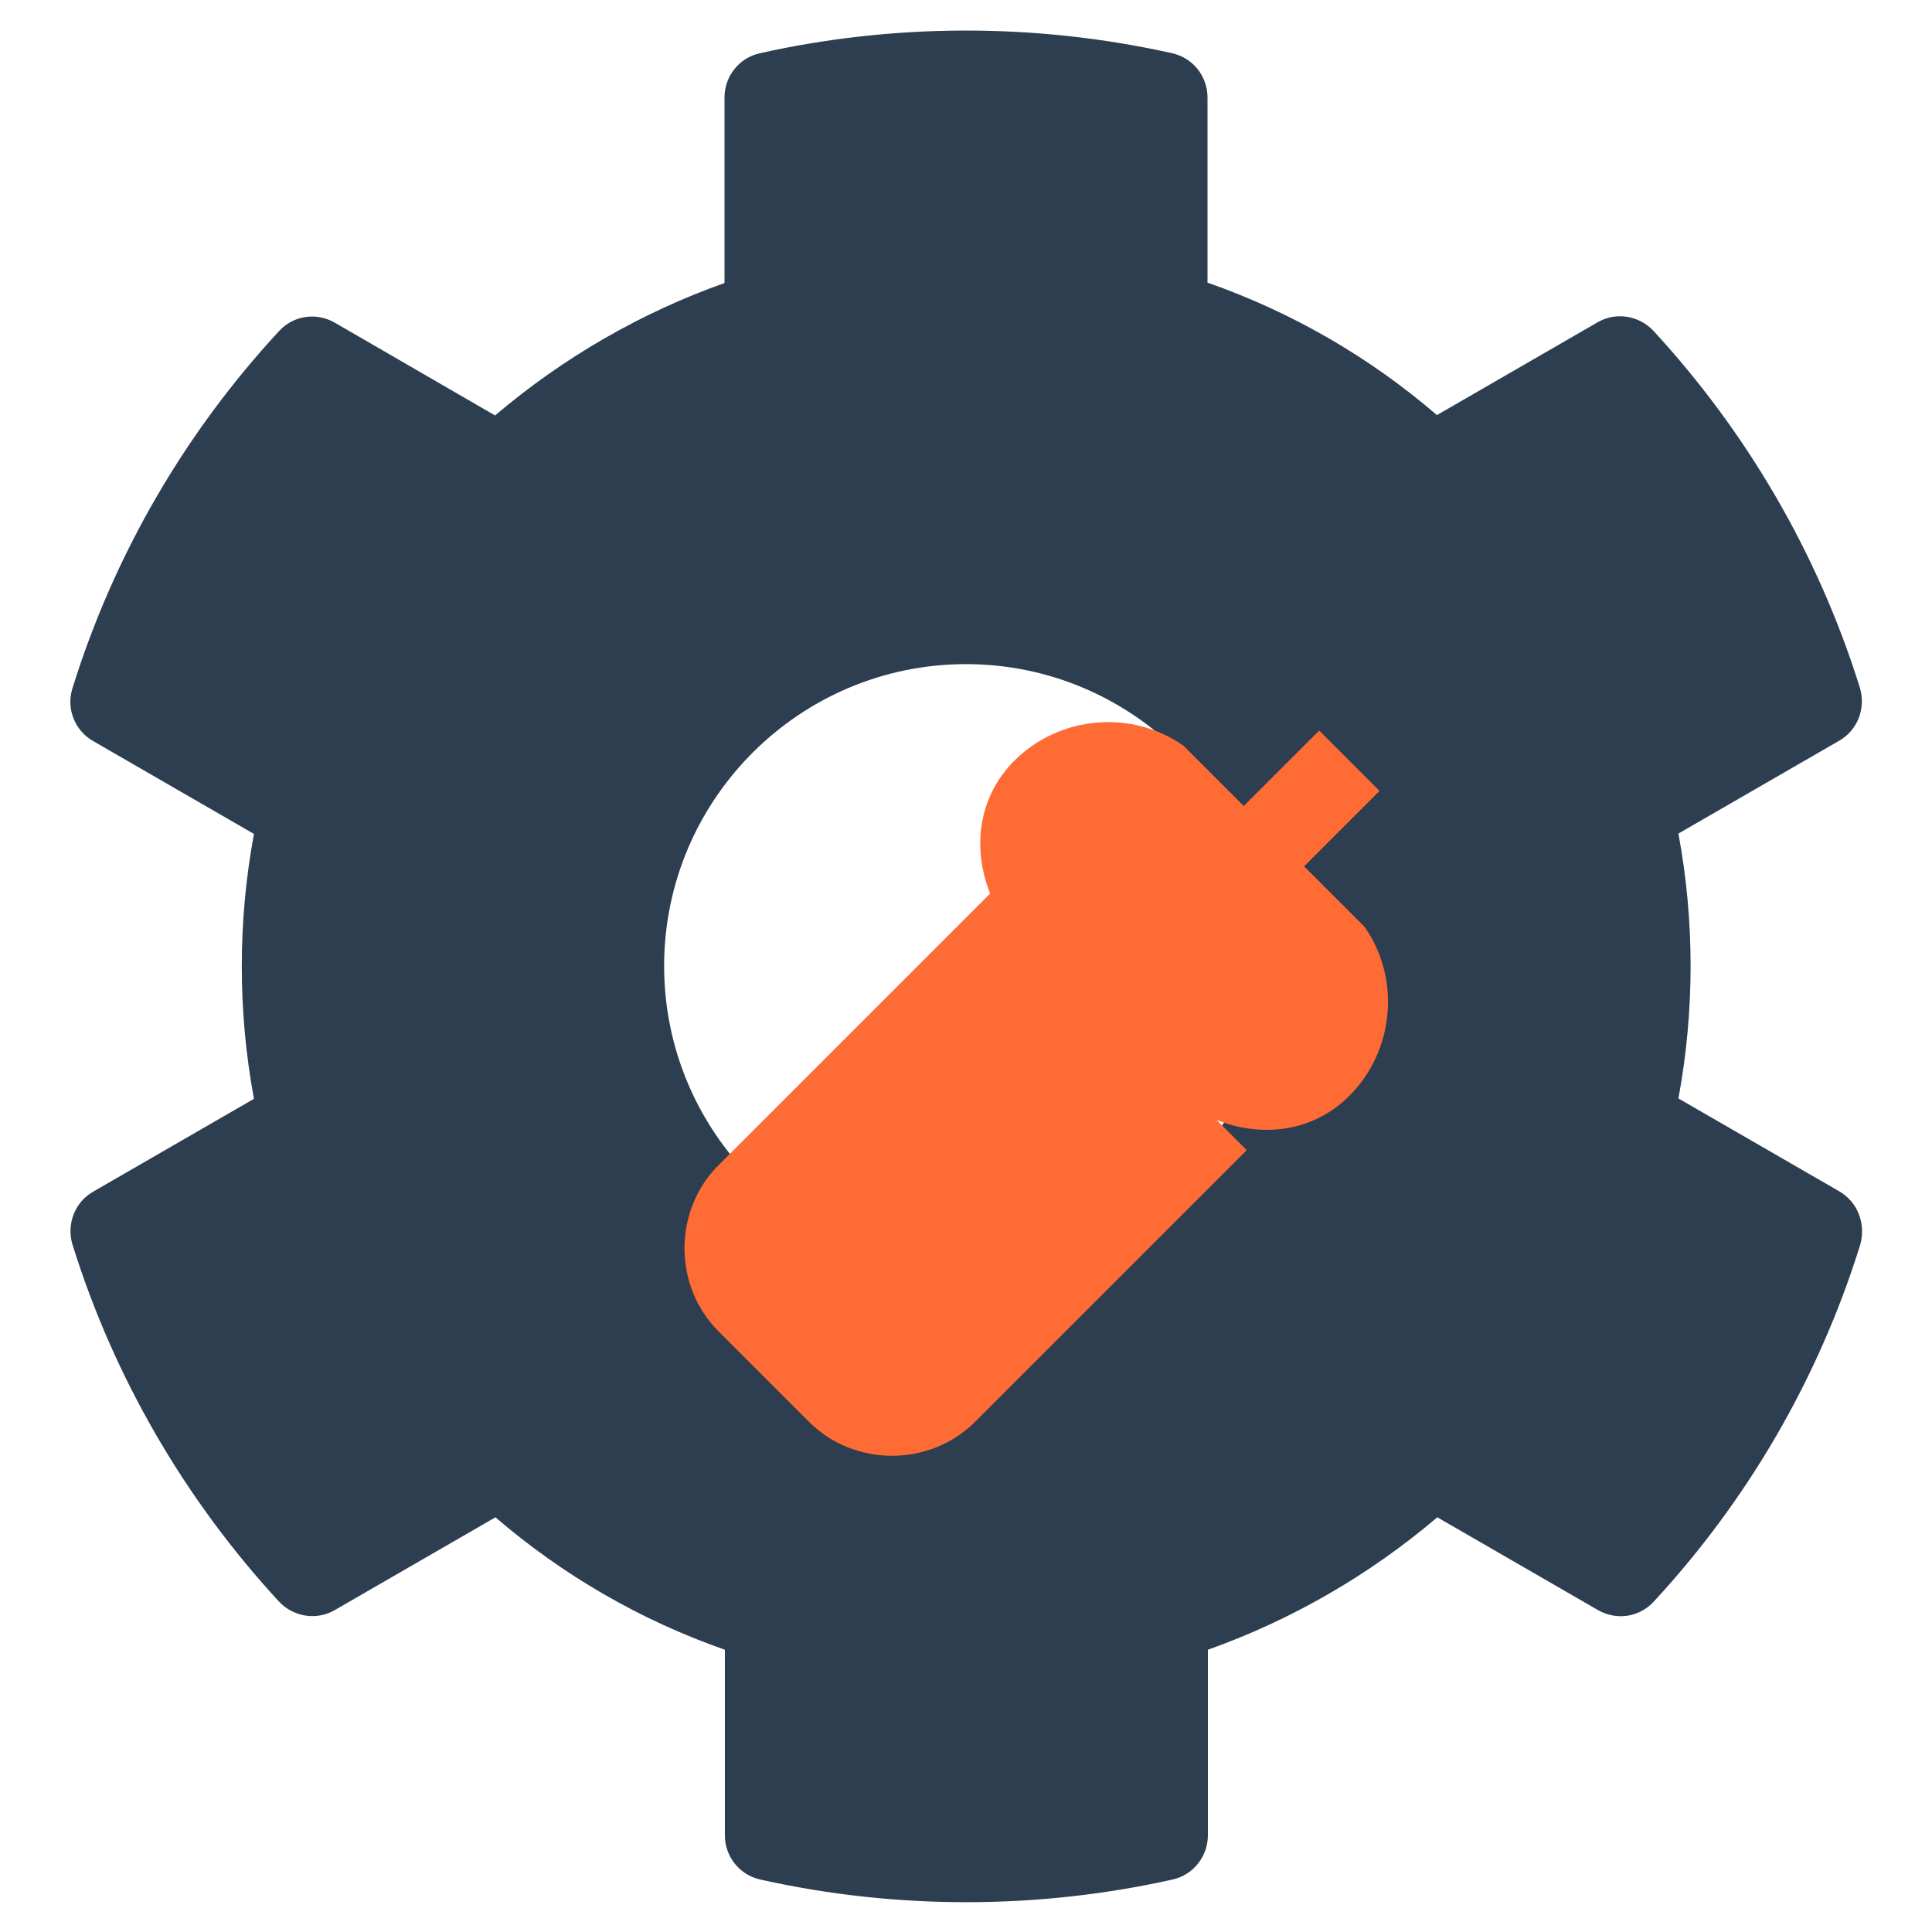
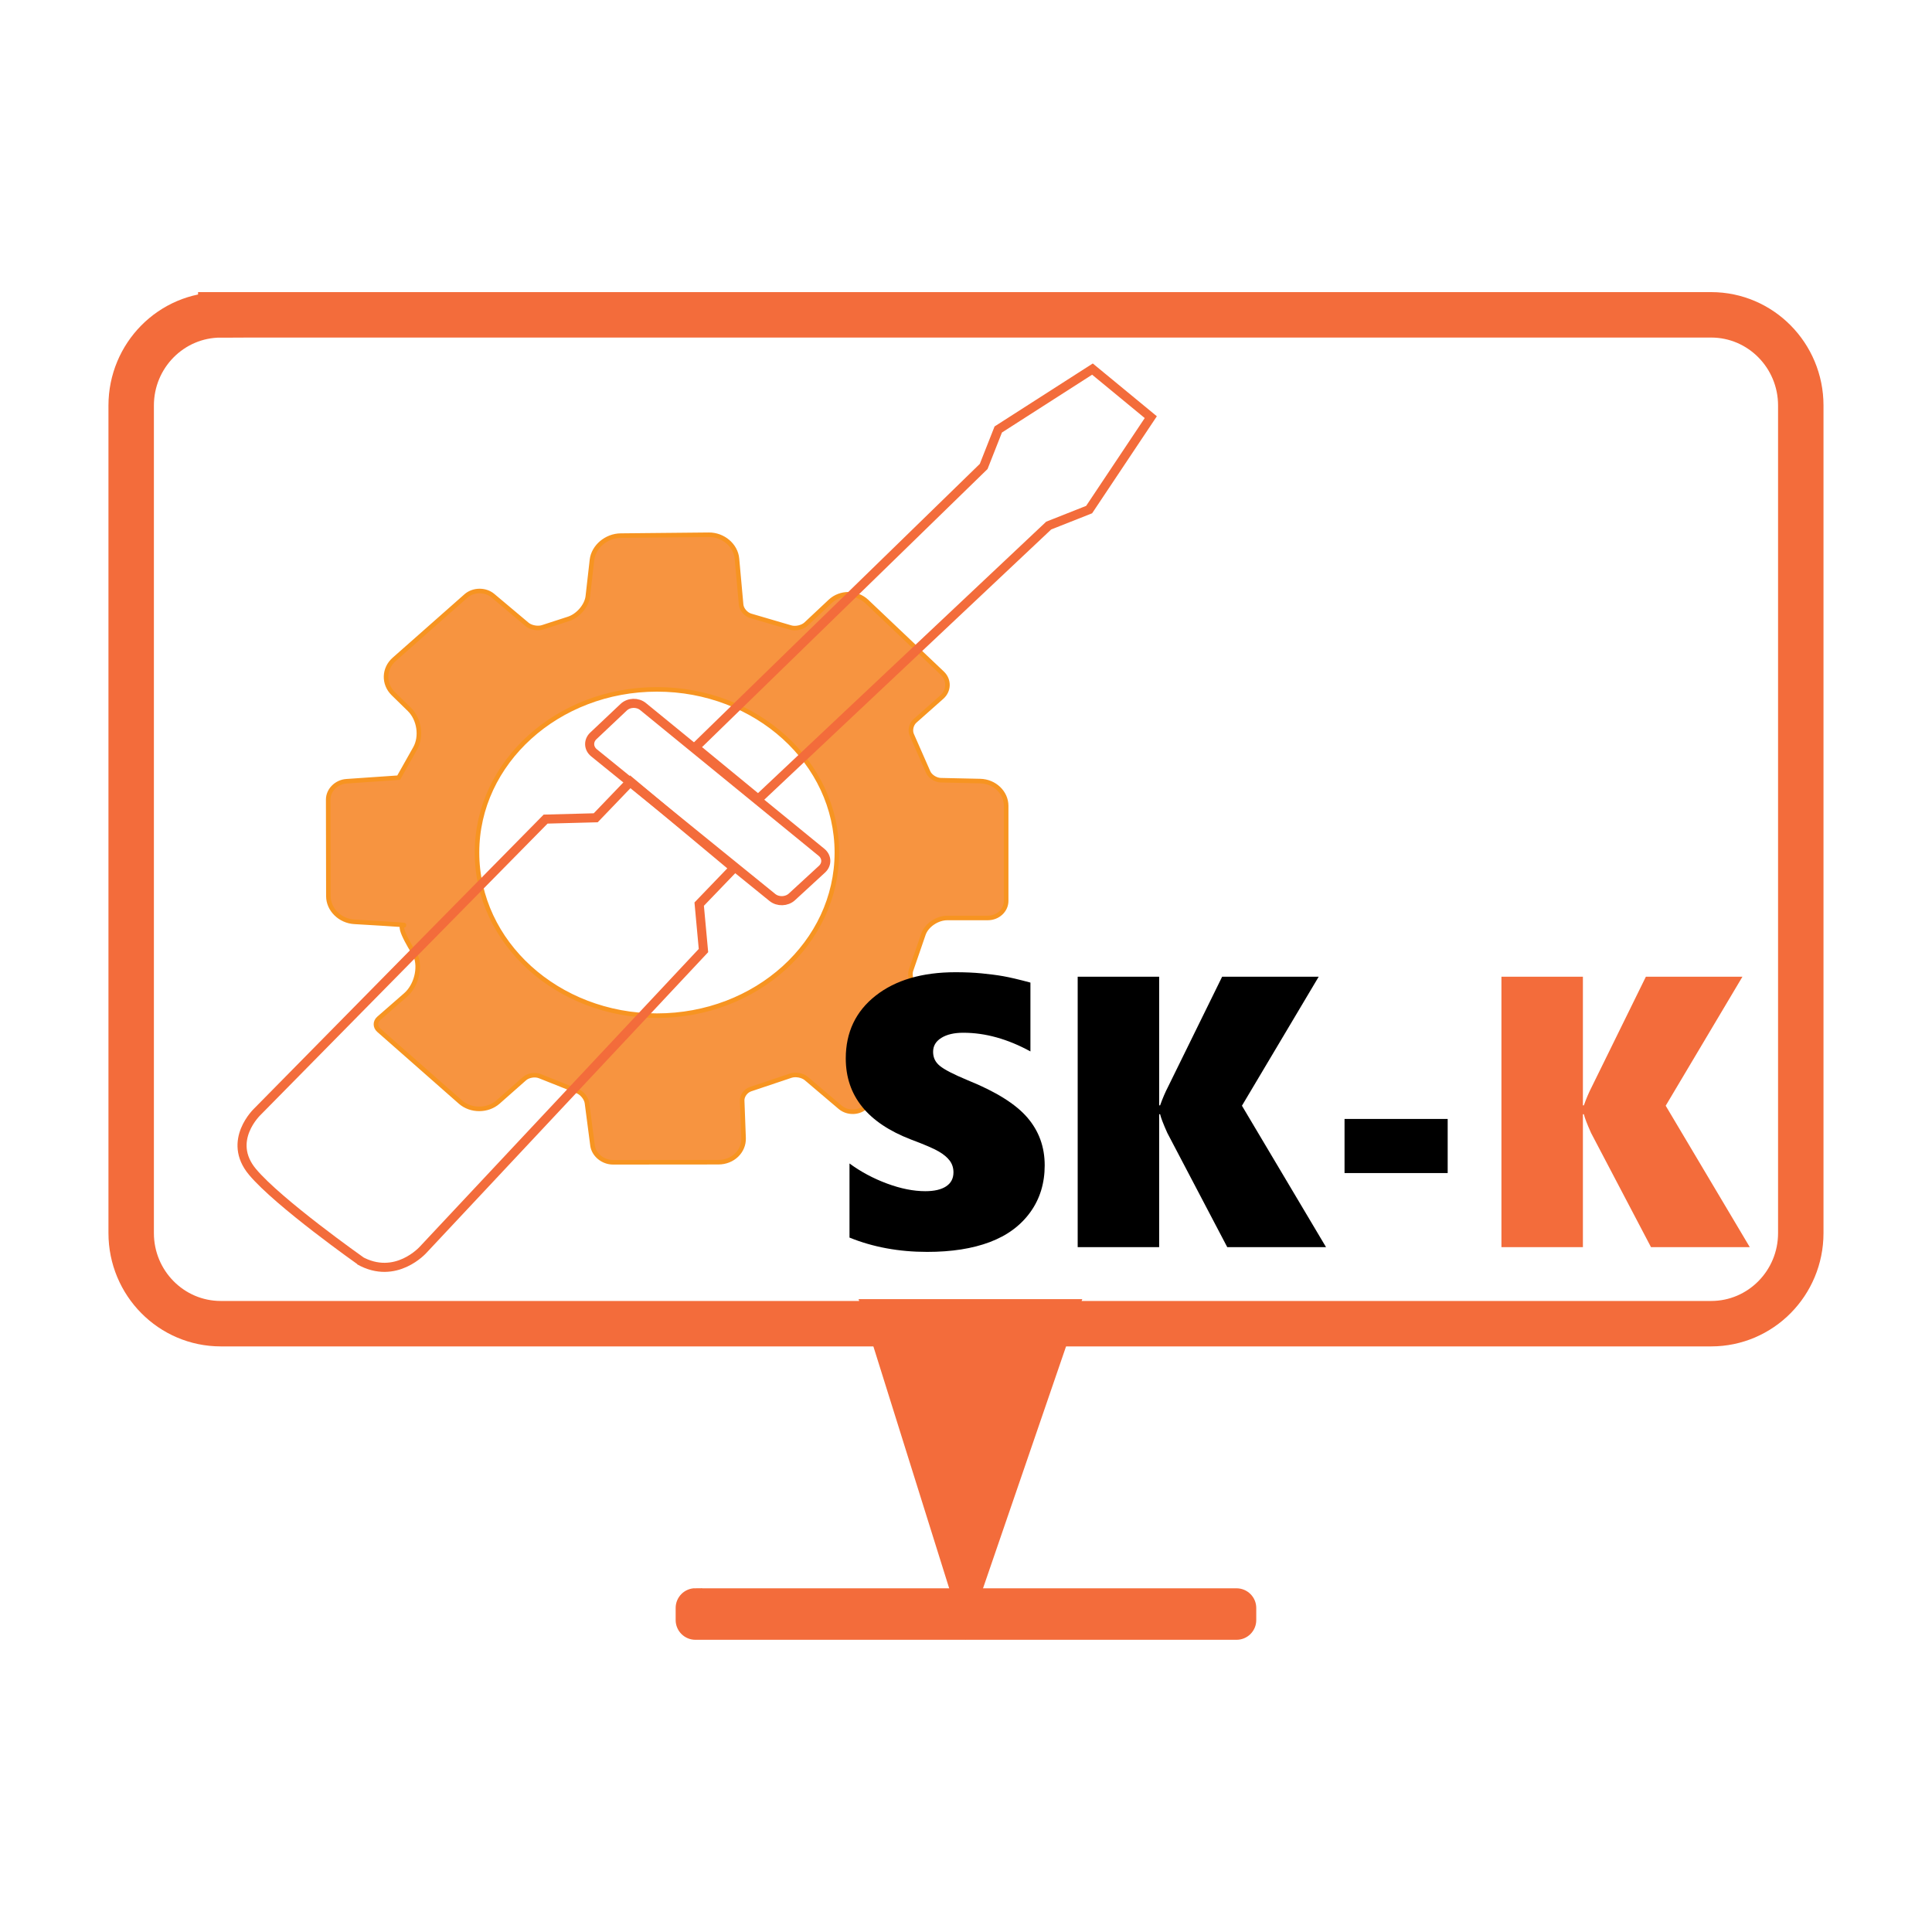
- <svg xmlns="http://www.w3.org/2000/svg" viewBox="0 0 512 512">
+ <svg xmlns="http://www.w3.org/2000/svg" id="Layer_1" data-name="Layer 1" viewBox="0 0 425.2 425.2">
  <defs>
    <style>
-       .gear { fill: #2c3e50; }
-       .wrench { fill: #ff6b35; }
+       .cls-1 {
+         stroke-width: 4px;
+       }
+ 
+       .cls-1, .cls-2, .cls-3, .cls-4, .cls-5, .cls-6 {
+         fill: none;
+       }
+ 
+       .cls-1, .cls-4, .cls-5, .cls-6 {
+         stroke: #f36c3b;
+       }
+ 
+       .cls-7 {
+         clip-path: url(#clippath-1);
+       }
+ 
+       .cls-3 {
+         stroke: #f79421;
+       }
+ 
+       .cls-8 {
+         clip-path: url(#clippath-3);
+       }
+ 
+       .cls-4 {
+         stroke-width: 3px;
+       }
+ 
+       .cls-9 {
+         fill: #f36c3b;
+       }
+ 
+       .cls-10 {
+         fill: #f79440;
+       }
+ 
+       .cls-11 {
+         clip-path: url(#clippath-2);
+       }
+ 
+       .cls-5 {
+         stroke-width: 10px;
+       }
+ 
+       .cls-6 {
+         stroke-width: 2px;
+       }
+ 
+       .cls-12 {
+         clip-path: url(#clippath);
+       }
    </style>
+     <clipPath id="clippath">
+       <rect class="cls-2" width="425.2" height="425.2" />
+     </clipPath>
+     <clipPath id="clippath-1">
+       <rect class="cls-2" width="425.2" height="425.2" />
+     </clipPath>
+     <clipPath id="clippath-2">
+       <rect class="cls-2" width="425.2" height="425.2" />
+     </clipPath>
+     <clipPath id="clippath-3">
+       <rect class="cls-2" width="425.2" height="425.2" />
+     </clipPath>
  </defs>
-   <path class="gear" d="M487.4 315.7l-42.6-24.6c4.3-23.2 4.3-47 0-70.2l42.6-24.6c4.9-2.8 7.1-8.6 5.5-14-11.1-35.6-30-67.8-54.7-94.6-3.8-4.1-10-5.1-14.8-2.3L380.8 110c-17.9-15.4-38.5-27.3-60.8-35.1V25.8c0-5.6-3.9-10.5-9.4-11.7-36.7-8.2-74.3-7.8-109.2 0-5.5 1.2-9.4 6.1-9.4 11.7V75c-22.2 7.9-42.8 19.8-60.8 35.1L88.7 85.5c-4.9-2.8-11-1.9-14.8 2.3-24.7 26.7-43.6 58.9-54.7 94.6-1.7 5.4.6 11.2 5.5 14L67.3 221c-4.3 23.2-4.3 47 0 70.2l-42.6 24.6c-4.9 2.8-7.1 8.6-5.5 14 11.1 35.6 30 67.8 54.7 94.6 3.8 4.1 10 5.1 14.8 2.3l42.6-24.6c17.9 15.4 38.5 27.3 60.8 35.1v49.2c0 5.6 3.9 10.5 9.4 11.7 36.7 8.2 74.3 7.8 109.2 0 5.5-1.2 9.4-6.1 9.4-11.7v-49.2c22.2-7.9 42.8-19.8 60.8-35.1l42.6 24.6c4.9 2.8 11 1.9 14.8-2.3 24.7-26.7 43.6-58.9 54.7-94.6 1.5-5.5-.7-11.3-5.6-14.1zM256 336c-44.1 0-80-35.9-80-80s35.9-80 80-80 80 35.9 80 80-35.9 80-80 80z" />
-   <path class="wrench" d="M288 256l-90 90c-15 15-40 15-55 0l-30-30c-15-15-15-40 0-55l90-90c-6-15-4-32 8-44 15-15 39-17 56-5l20 20 25-25 20 20-25 25 20 20c12 17 10 41-5 56-12 12-29 14-44 8z" transform="translate(100, 100) scale(0.8)" />
+   <g class="cls-12">
+     <path class="cls-5" d="M48.59,69.3c-10.89,0-19.72,8.93-19.72,19.95v182.13c0,11.01,8.83,19.94,19.72,19.94h328.01c10.89,0,19.72-8.93,19.72-19.94V89.24c0-11.01-8.83-19.95-19.72-19.95H48.59Z" />
+   </g>
+   <polygon class="cls-9" points="191.68 287.92 235.39 287.92 212.54 354.49 191.68 287.92" />
+   <polygon class="cls-1" points="191.68 287.92 235.39 287.92 212.54 354.49 191.68 287.92" />
+   <g class="cls-7">
+     <path class="cls-10" d="M184.18,187.63c0,19.83-17.73,35.9-39.6,35.9s-39.6-16.07-39.6-35.9,17.73-35.91,39.6-35.91,39.6,16.07,39.6,35.91M221.44,198.25v-20.9c0-2.94-2.56-5.38-5.72-5.45l-8.66-.19c-1.11-.02-2.36-.82-2.78-1.78l-3.62-8.23c-.42-.96-.11-2.32.7-3.03l5.92-5.25c1.61-1.43,1.66-3.79.1-5.27l-16.63-15.78c-2.21-2.1-5.81-2.11-8.03-.02l-5.33,5c-.79.74-2.28,1.08-3.35.77l-8.83-2.59c-1.06-.31-2-1.4-2.1-2.44l-.92-10.15c-.27-2.93-3.04-5.28-6.2-5.25l-19.38.19c-3.16.03-5.99,2.42-6.33,5.35l-.91,8c-.23,2.06-2.13,4.29-4.24,4.97l-5.73,1.86c-1.05.34-2.58.06-3.4-.64l-7.53-6.33c-1.65-1.39-4.3-1.36-5.92.07l-15.81,13.97c-2.29,2.02-2.38,5.39-.2,7.52l3.55,3.47c2.18,2.13,2.76,5.96,1.29,8.57l-3.64,6.46-11.49.79c-2.22.15-4.02,1.96-4.02,4.03l.04,21.26c0,2.94,2.57,5.47,5.72,5.65,0,0,12.64.73,10.88.73s2.62,6.71,2.62,6.71c1.08,2.76.09,6.63-2.21,8.64l-5.93,5.18c-.81.71-.82,1.86,0,2.58l17.96,15.81c2.3,2.02,6.01,2.02,8.31,0l5.83-5.15c.81-.71,2.29-.96,3.32-.55l8.31,3.31c1.02.41,1.96,1.57,2.1,2.6l1.22,9.34c.27,2.06,2.29,3.73,4.52,3.72l23.2-.02c3.16,0,5.63-2.39,5.53-5.32l-.31-8.24c-.04-1.04.78-2.16,1.83-2.51l8.88-2.98c1.05-.35,2.57-.07,3.39.63l7.45,6.32c1.65,1.4,4.23,1.31,5.76-.19l15.02-14.71c2.18-2.13,2.18-5.59.01-7.73l-4.41-4.35c-.77-.75-1.11-2.16-.77-3.15l2.73-7.94c.68-1.98,3.04-3.58,5.27-3.58h8.9c2.23,0,4.04-1.68,4.04-3.76" />
+     <path class="cls-3" d="M184.18,187.63c0,19.83-17.73,35.9-39.6,35.9s-39.6-16.07-39.6-35.9,17.73-35.91,39.6-35.91,39.6,16.07,39.6,35.91ZM221.44,198.25v-20.9c0-2.94-2.56-5.38-5.72-5.45l-8.66-.19c-1.11-.02-2.36-.82-2.78-1.78l-3.62-8.23c-.42-.96-.11-2.32.7-3.03l5.92-5.25c1.61-1.43,1.66-3.79.1-5.27l-16.63-15.78c-2.21-2.1-5.81-2.11-8.03-.02l-5.33,5c-.79.74-2.28,1.08-3.35.77l-8.83-2.59c-1.06-.31-2-1.4-2.1-2.44l-.92-10.15c-.27-2.93-3.04-5.28-6.2-5.25l-19.38.19c-3.16.03-5.99,2.42-6.33,5.35l-.91,8c-.23,2.06-2.13,4.29-4.24,4.97l-5.73,1.86c-1.05.34-2.58.06-3.4-.64l-7.53-6.33c-1.65-1.39-4.3-1.36-5.92.07l-15.81,13.97c-2.29,2.02-2.38,5.39-.2,7.52l3.55,3.47c2.18,2.13,2.76,5.96,1.29,8.57l-3.64,6.46-11.49.79c-2.22.15-4.02,1.96-4.02,4.03l.04,21.26c0,2.94,2.57,5.47,5.72,5.65,0,0,12.64.73,10.88.73s2.62,6.71,2.62,6.71c1.08,2.76.09,6.63-2.21,8.64l-5.93,5.18c-.81.71-.82,1.86,0,2.58l17.96,15.81c2.3,2.02,6.01,2.02,8.31,0l5.83-5.15c.81-.71,2.29-.96,3.32-.55l8.31,3.31c1.02.41,1.96,1.57,2.1,2.6l1.22,9.34c.27,2.06,2.29,3.73,4.52,3.72l23.2-.02c3.16,0,5.63-2.39,5.53-5.32l-.31-8.24c-.04-1.04.78-2.16,1.83-2.51l8.88-2.98c1.05-.35,2.57-.07,3.39.63l7.45,6.32c1.65,1.4,4.23,1.31,5.76-.19l15.02-14.71c2.18-2.13,2.18-5.59.01-7.73l-4.41-4.35c-.77-.75-1.11-2.16-.77-3.15l2.73-7.94c.68-1.98,3.04-3.58,5.27-3.58h8.9c2.23,0,4.04-1.68,4.04-3.76Z" />
+   </g>
+   <polygon class="cls-6" points="240.43 81.23 253.27 91.81 239.7 112.15 230.8 115.67 166.87 175.88 153.01 164.49 216.49 102.66 219.7 94.52 240.43 81.23" />
+   <g class="cls-11">
+     <path class="cls-6" d="M79.4,277.53s-18.12-12.78-23.85-19.64c-5.72-6.87,1.13-13.26,1.13-13.26l63.4-64.36,11.03-.29,7.64-7.96,22.78,19.01-7.65,7.95.94,10.22-61.66,65.81s-6.06,6.89-14.06,2.38" />
+     <path class="cls-6" d="M130.73,165.68c-1.22-.99-1.28-2.66-.14-3.73l6.67-6.3c1.14-1.08,3.04-1.14,4.26-.15l39.28,32.08c1.21.99,1.26,2.65.11,3.71l-6.63,6.1c-1.15,1.06-3.07,1.12-4.29.13l-39.25-31.83Z" />
+   </g>
+   <g>
+     <path d="M229.92,256.47c0,3.96-1.06,7.4-3.18,10.33-2.12,2.93-5.08,5.12-8.9,6.56-3.82,1.44-8.41,2.16-13.78,2.16-6.23,0-11.93-1.05-17.1-3.15v-16.31c2.49,1.83,5.24,3.3,8.26,4.42,3.02,1.12,5.82,1.68,8.43,1.68,1.96,0,3.49-.35,4.57-1.06,1.08-.71,1.62-1.74,1.62-3.09,0-.97-.27-1.82-.81-2.55-.54-.73-1.36-1.42-2.45-2.05-1.09-.64-3.12-1.51-6.08-2.62-9.57-3.68-14.36-9.63-14.36-17.85,0-5.75,2.19-10.36,6.56-13.8,4.37-3.44,10.24-5.17,17.6-5.17,2.07,0,3.98.08,5.73.25,1.74.17,3.33.37,4.75.62,1.43.25,3.43.72,6,1.41v15.15c-5.01-2.74-9.93-4.11-14.78-4.11-1.99,0-3.6.37-4.81,1.12-1.22.75-1.83,1.77-1.83,3.07s.49,2.28,1.47,3.09c.98.82,3.04,1.88,6.16,3.18,6.17,2.49,10.54,5.22,13.09,8.18,2.56,2.96,3.84,6.47,3.84,10.54Z" />
+     <path d="M270.1,274.48l-13.2-25.15c-.89-1.99-1.41-3.36-1.58-4.11h-.21v29.26h-17.93v-59.52h17.93v28.31h.21c.53-1.49,1.12-2.88,1.78-4.15l11.87-24.16h21.25l-16.89,28.39,18.51,31.13h-21.75Z" />
+     <path d="M295.91,258.17v-11.91h22.7v11.91h-22.7Z" />
+   </g>
+   <path class="cls-9" d="M363.36,274.48l-13.2-25.15c-.89-1.99-1.41-3.36-1.58-4.11h-.21v29.26h-17.93v-59.52h17.93v28.31h.21c.53-1.49,1.12-2.88,1.78-4.15l11.87-24.16h21.25l-16.89,28.39,18.51,31.13h-21.75Z" />
+   <g class="cls-8">
+     <path class="cls-9" d="M153.04,351.06h119.11c1.56,0,2.83,1.27,2.83,2.83v2.67c0,1.56-1.27,2.83-2.83,2.83h-119.11c-1.56,0-2.84-1.27-2.84-2.84v-2.67c0-1.56,1.27-2.84,2.84-2.84Z" />
+     <path class="cls-4" d="M153.04,351.06h119.11c1.56,0,2.83,1.27,2.83,2.83v2.67c0,1.56-1.27,2.83-2.83,2.83h-119.11c-1.56,0-2.84-1.27-2.84-2.84v-2.67c0-1.56,1.27-2.84,2.84-2.84Z" />
+   </g>
</svg>
